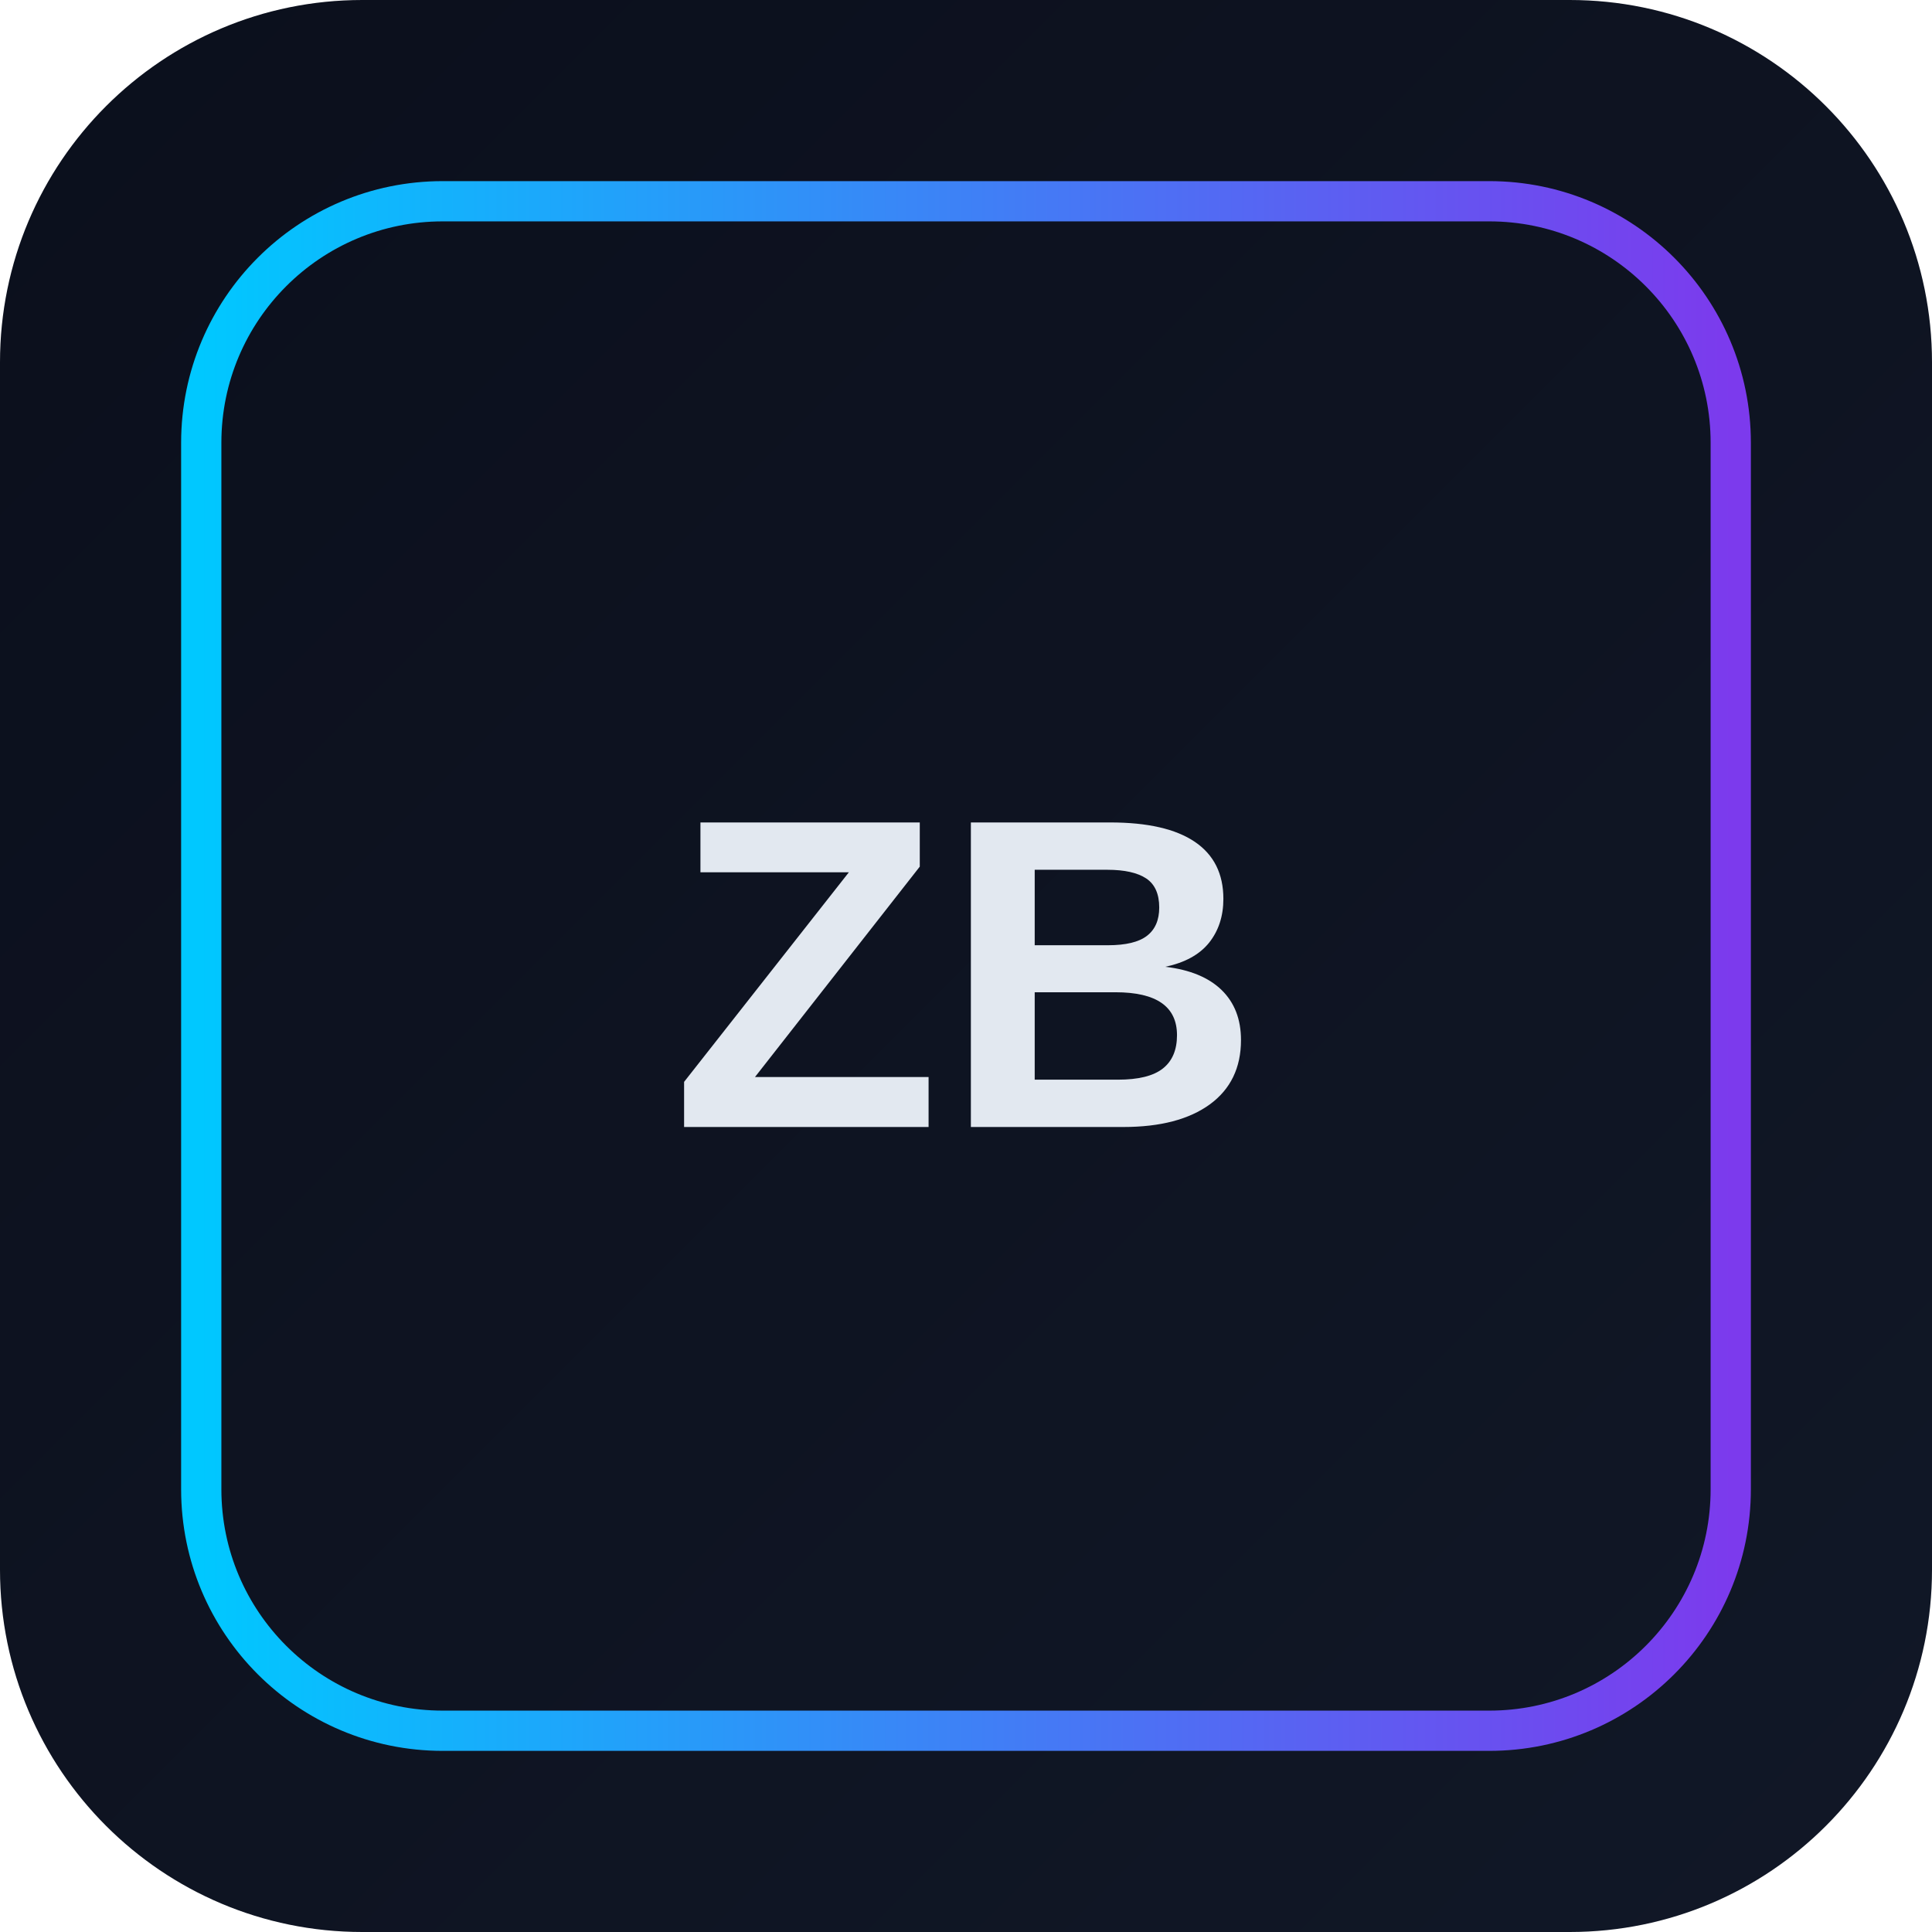
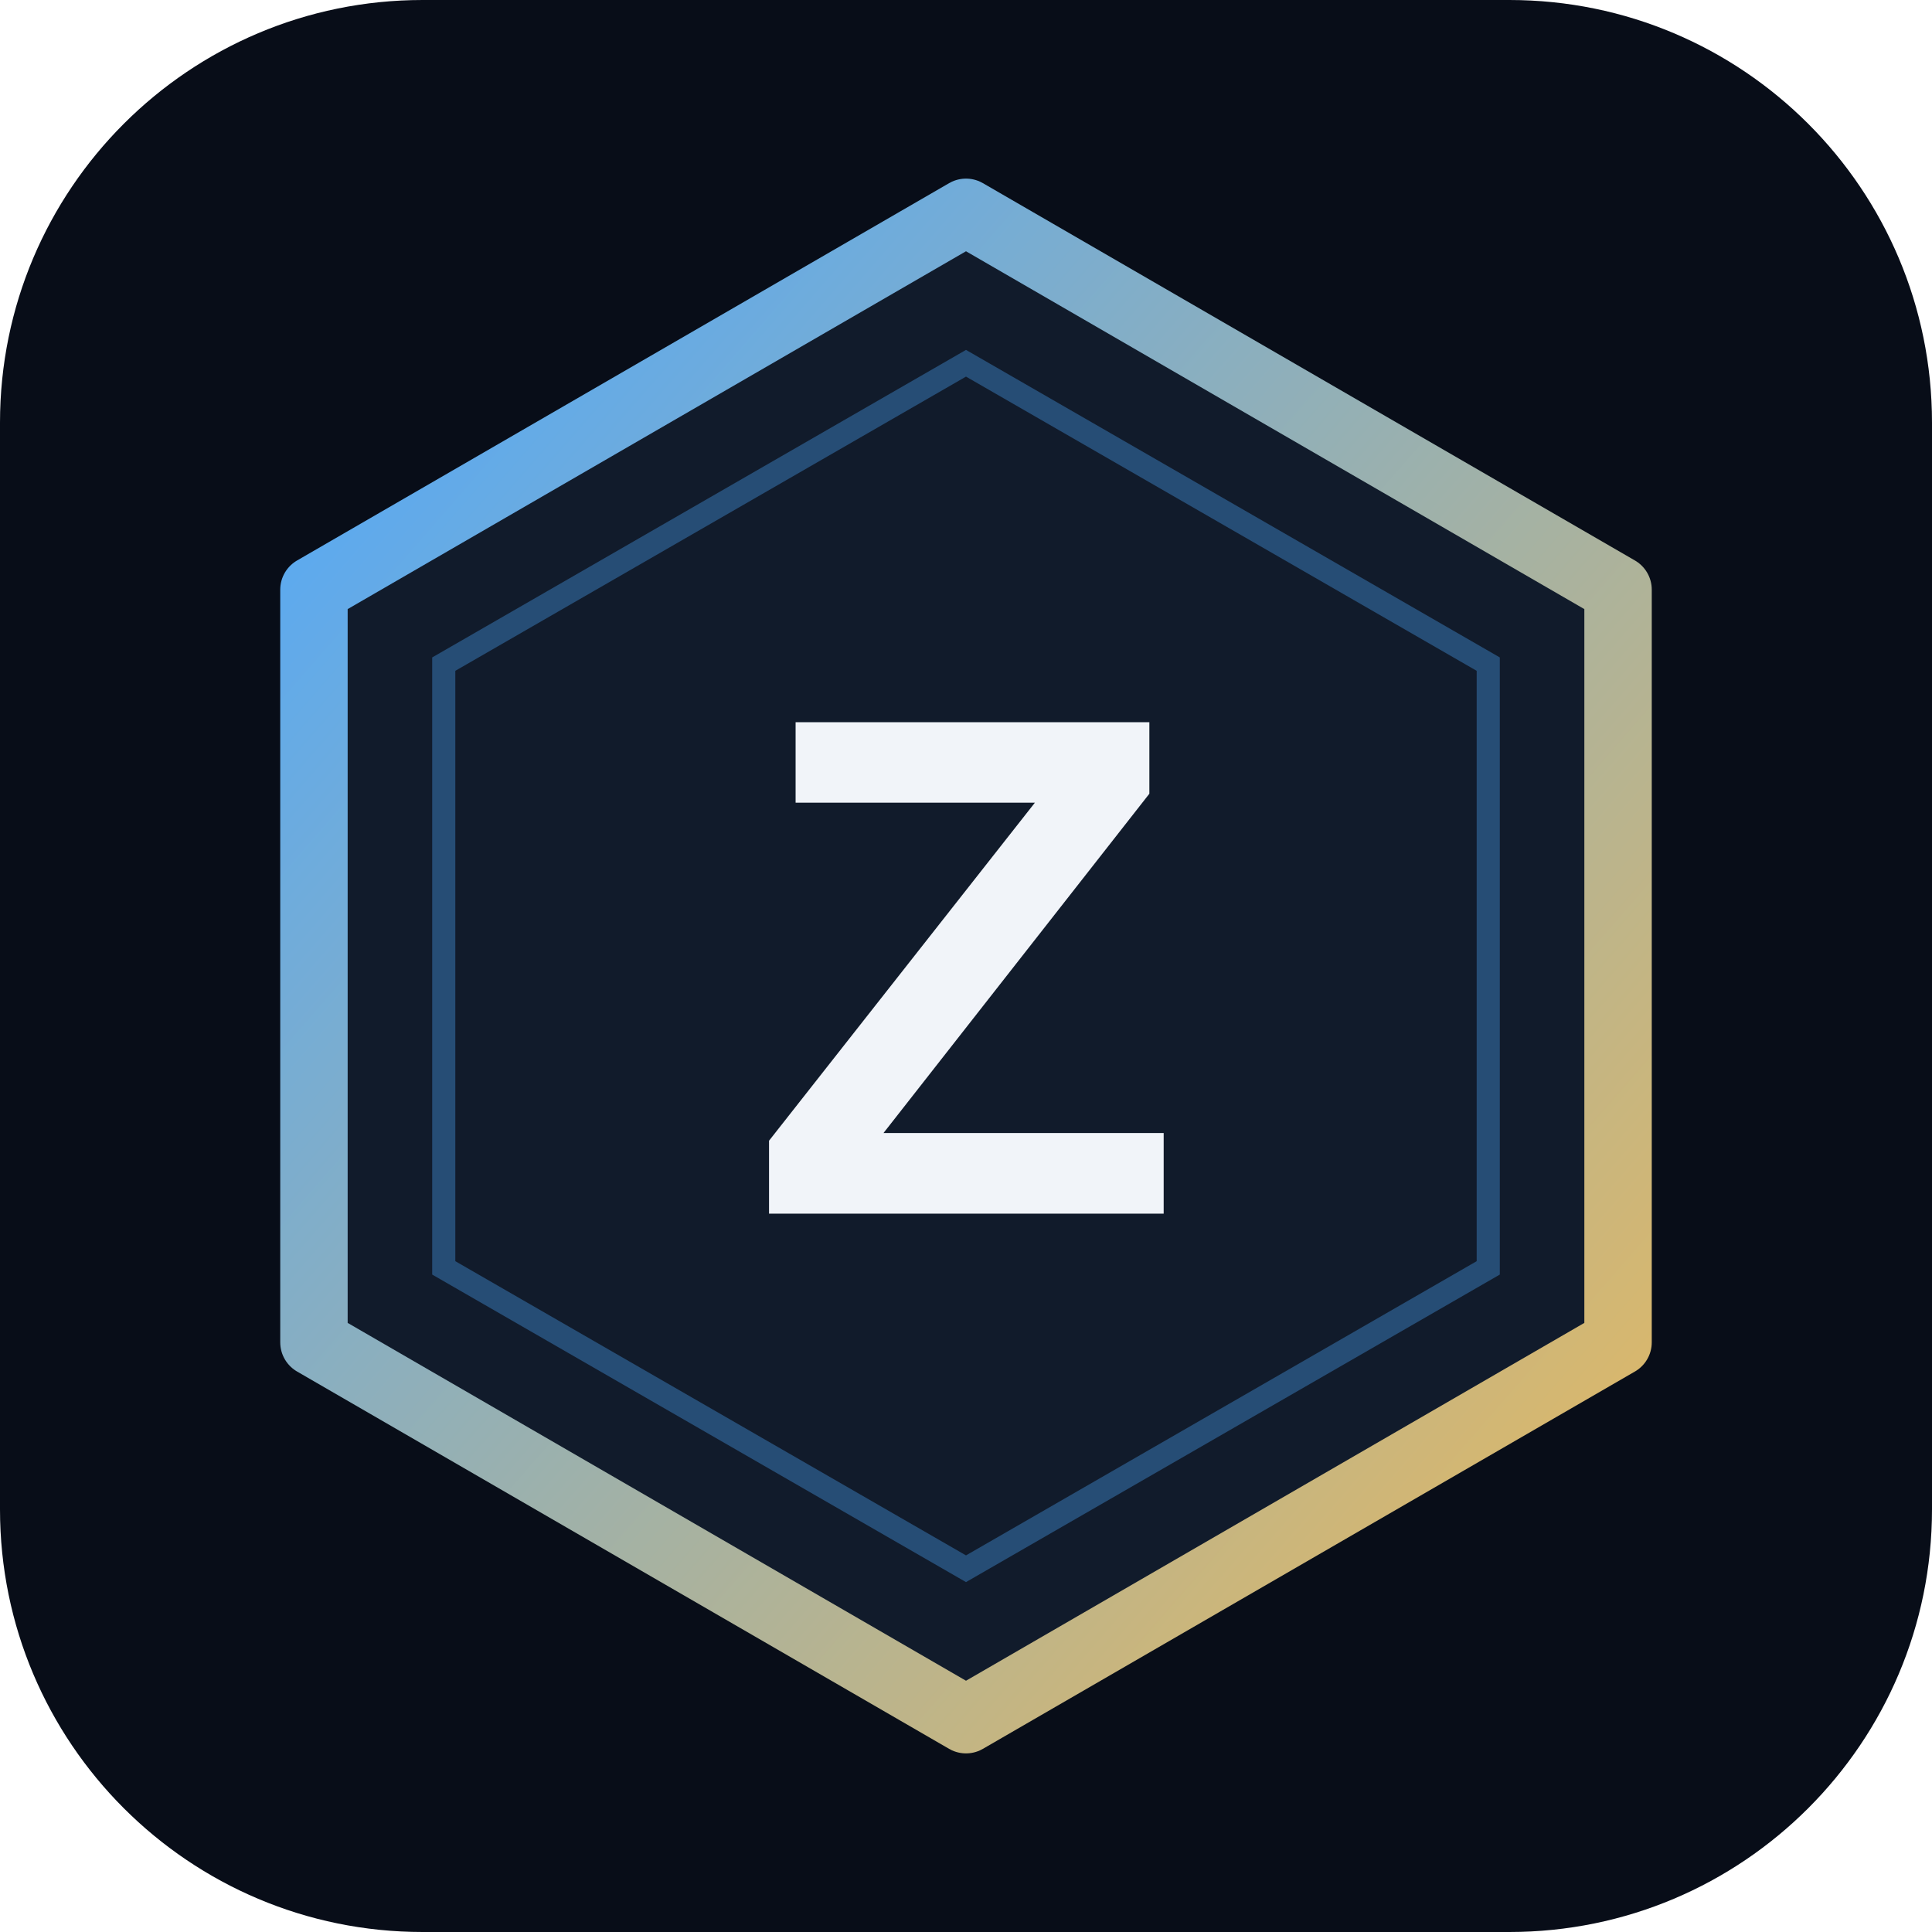
- <svg xmlns="http://www.w3.org/2000/svg" width="192" height="192" viewBox="0 0 192 192" role="img" aria-label="ZBXP icon">
+ <svg xmlns="http://www.w3.org/2000/svg" width="192" height="192" viewBox="0 0 192 192" role="img" aria-label="ZBXP">
  <defs>
-     <linearGradient id="bg" x1="0" y1="0" x2="1" y2="1">
-       <stop offset="0%" stop-color="#0b0f1c" />
-       <stop offset="100%" stop-color="#111827" />
-     </linearGradient>
-     <linearGradient id="line" x1="0" y1="0" x2="1" y2="0">
-       <stop offset="0%" stop-color="#00c8ff" />
-       <stop offset="100%" stop-color="#7c3aed" />
+     <linearGradient id="g" x1="0" y1="0" x2="1" y2="1">
+       <stop offset="0" stop-color="#4DA8FF" />
+       <stop offset="1" stop-color="#E8B95D" />
    </linearGradient>
  </defs>
-   <rect width="192" height="192" rx="36" fill="url(#bg)" />
-   <rect x="20" y="20" width="152" height="152" rx="24" fill="none" stroke="url(#line)" stroke-width="4" />
-   <text x="96" y="112" text-anchor="middle" fill="#e2e8f0" font-size="44" font-family="Orbitron, Arial, sans-serif" font-weight="700">ZB</text>
+   <rect width="192" height="192" rx="42" fill="#080D18" />
+   <polygon points="96.0,21.1 160.8,58.6 160.8,133.4 96.0,170.9 31.2,133.4 31.2,58.6" fill="#111B2B" stroke="url(#g)" stroke-width="6.7" stroke-linejoin="round" />
+   <polygon points="96.0,36.1 147.9,66.0 147.9,126.0 96.0,155.9 44.1,126.0 44.1,66.0" fill="none" stroke="#4DA8FF" stroke-opacity="0.35" stroke-width="2.3" />
+   <text x="96.0" y="96.0" text-anchor="middle" dominant-baseline="central" font-family="Arial Black, Arial, sans-serif" font-weight="900" font-size="71" fill="#F1F4F9">Z</text>
</svg>
